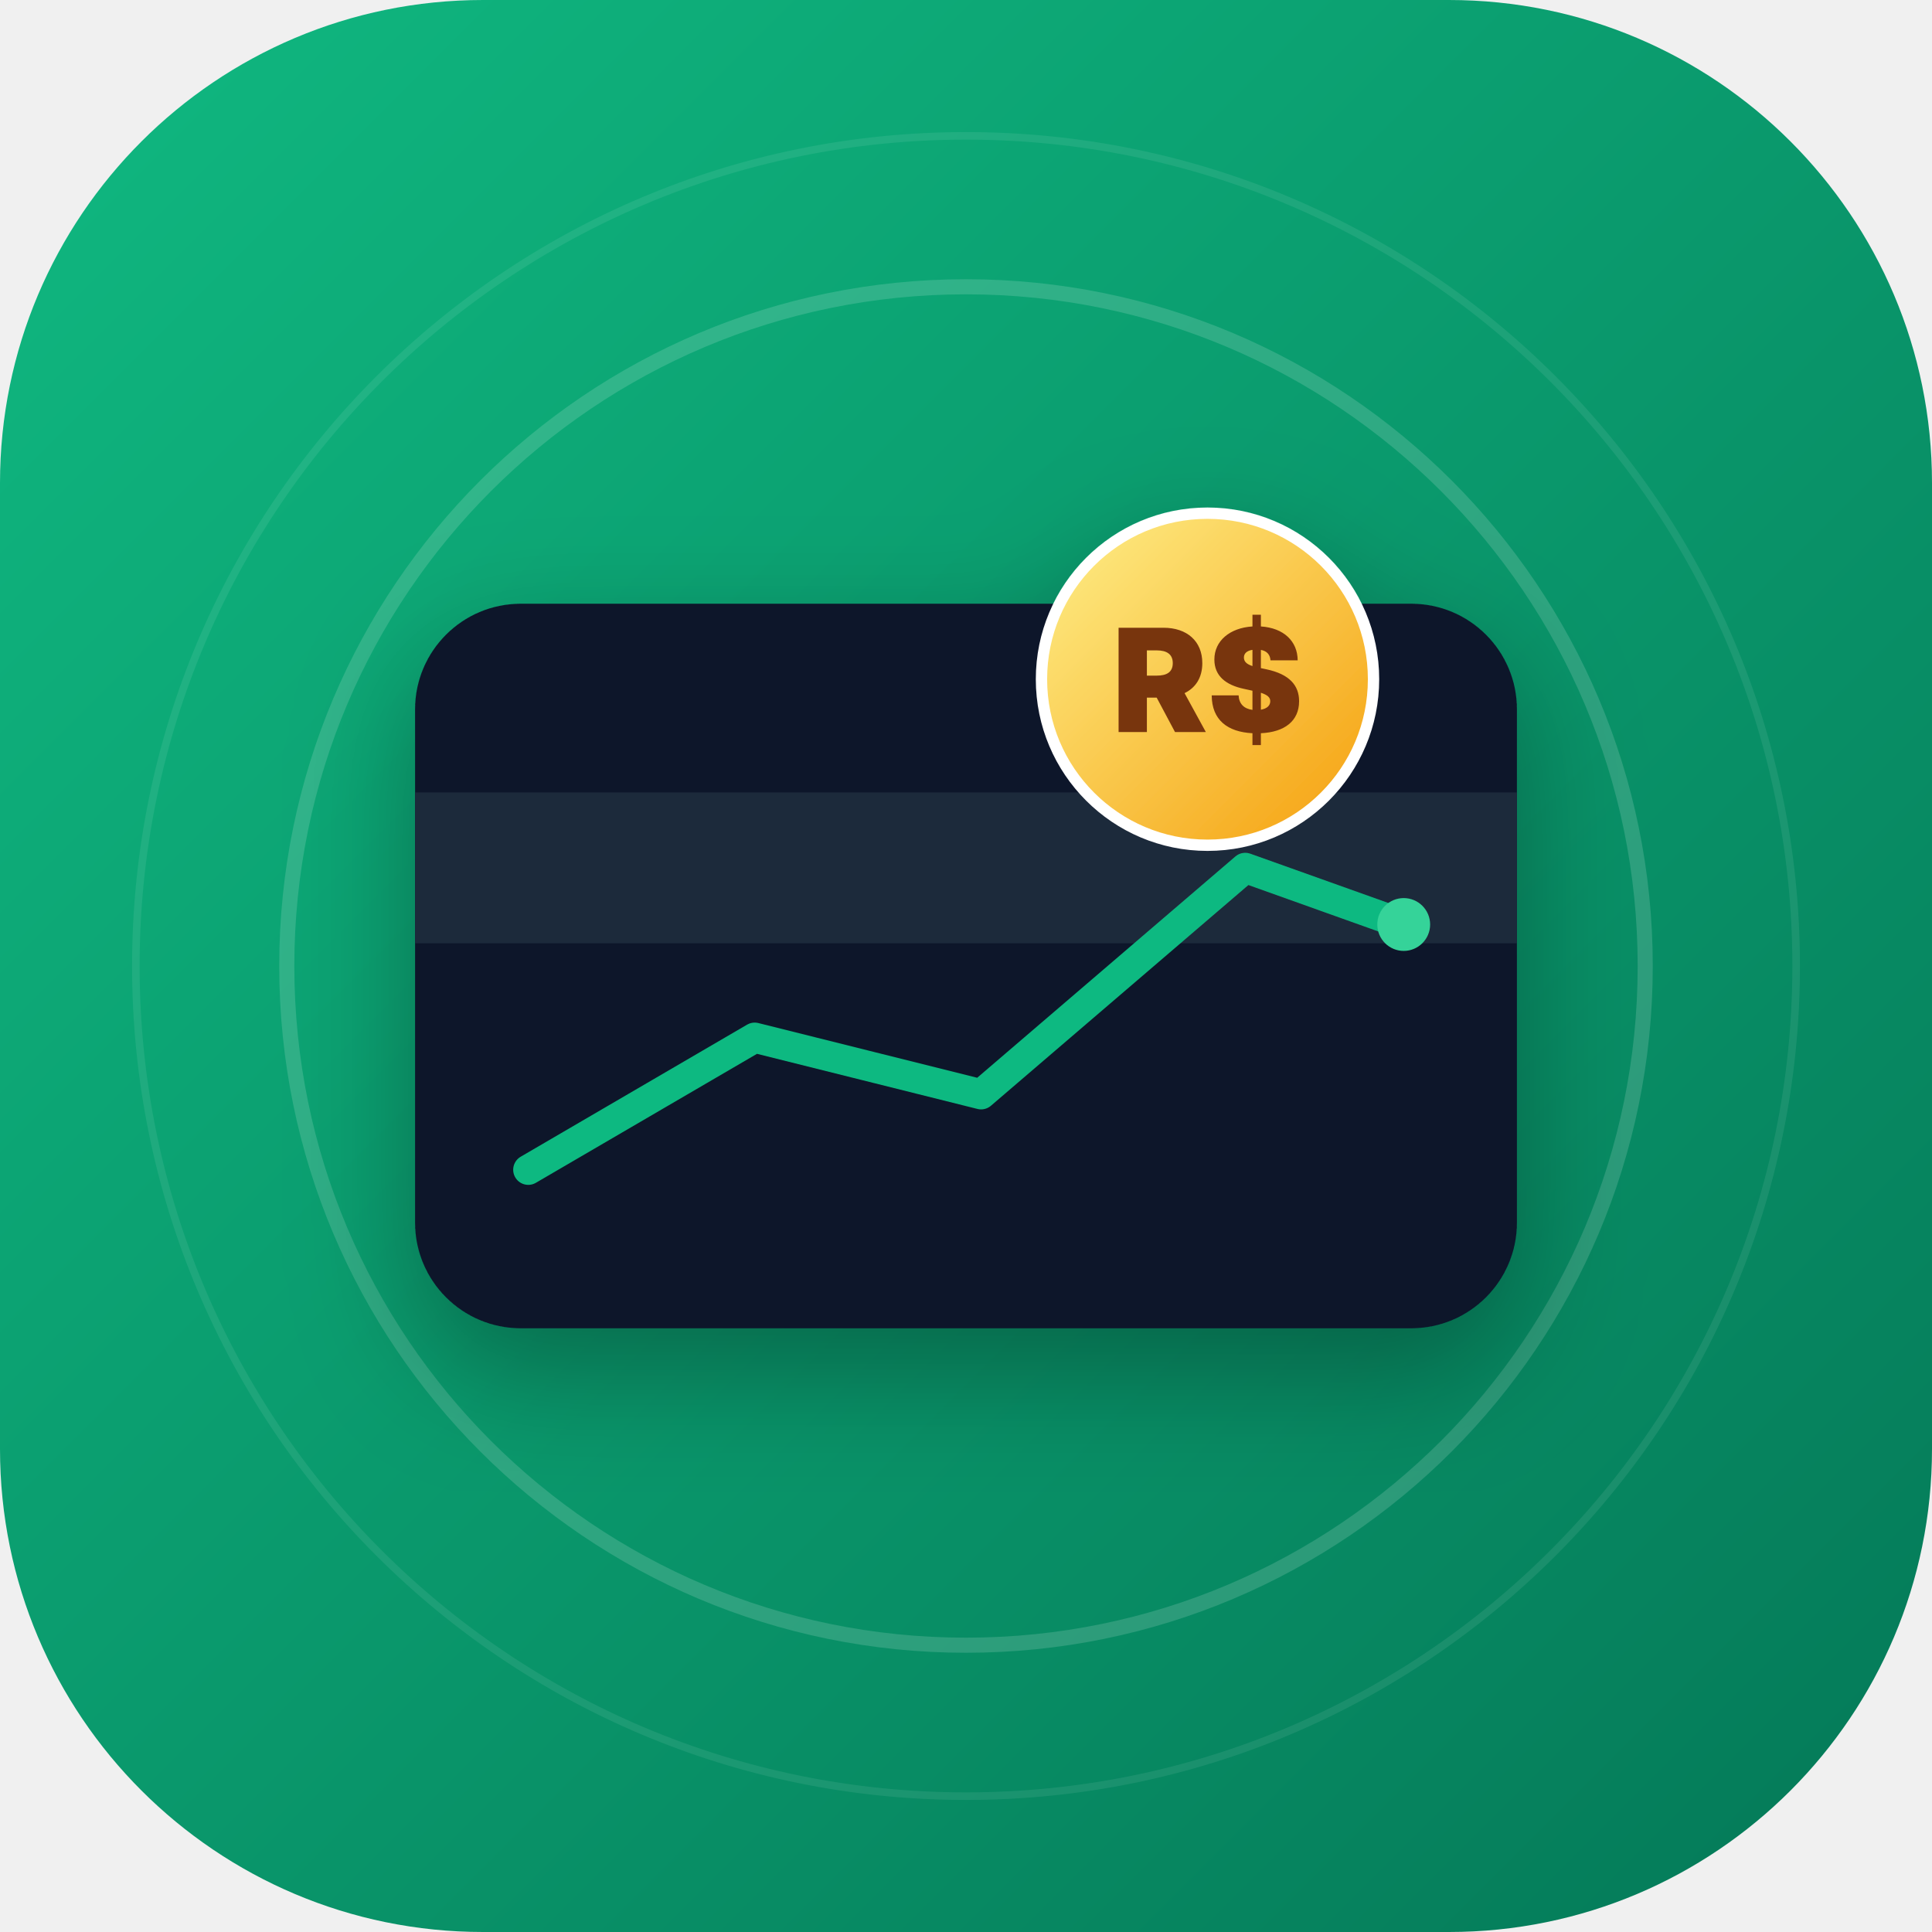
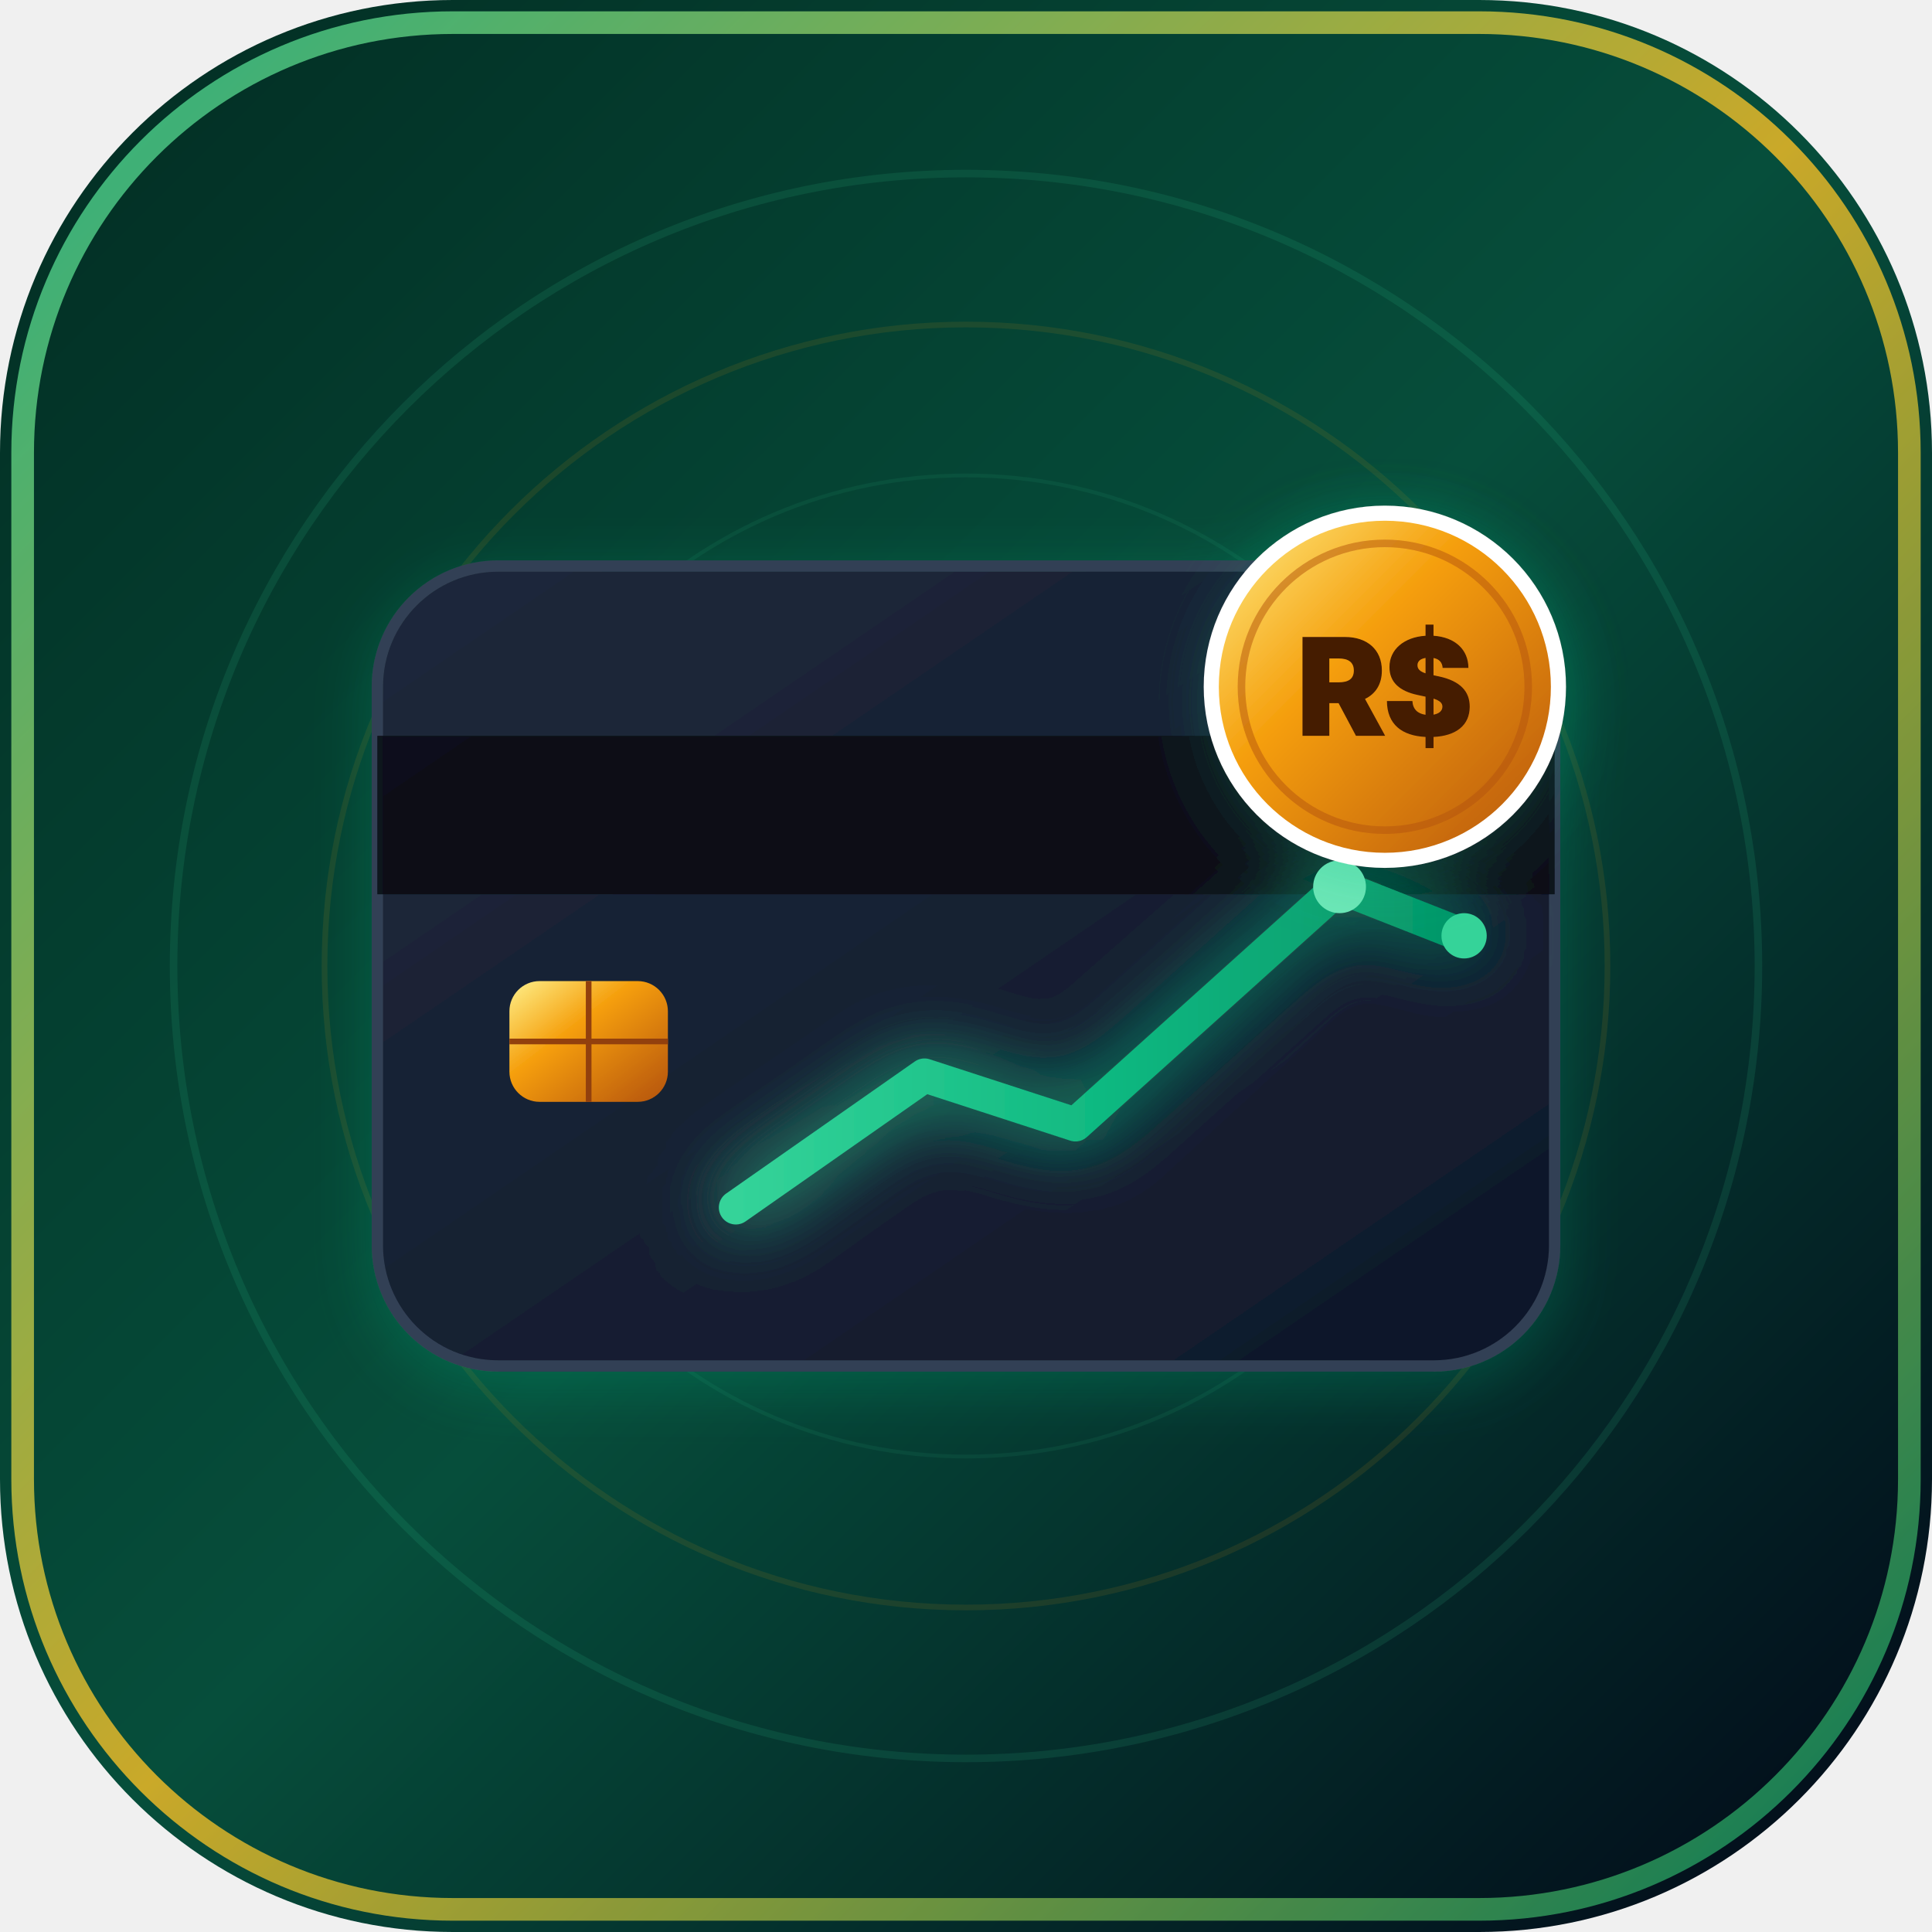
<svg xmlns="http://www.w3.org/2000/svg" viewBox="0 0 512 512" width="512" height="512">
  <defs>
-     <linearGradient id="bg" x1="0%" y1="0%" x2="100%" y2="100%">
-       <stop offset="0%" stop-color="#10b981" />
-       <stop offset="100%" stop-color="#047857" />
+     <linearGradient id="bgGrad" x1="0%" y1="0%" x2="100%" y2="100%">
+       <stop offset="0%" stop-color="#022c22" />
+       <stop offset="50%" stop-color="#064e3b" />
+       <stop offset="100%" stop-color="#020617" />
    </linearGradient>
-     <linearGradient id="coinGrad" x1="0%" y1="0%" x2="100%" y2="100%">
+     <linearGradient id="goldGrad" x1="0%" y1="0%" x2="100%" y2="100%">
      <stop offset="0%" stop-color="#fef08a" />
-       <stop offset="100%" stop-color="#f59e0b" />
+       <stop offset="40%" stop-color="#f59e0b" />
+       <stop offset="100%" stop-color="#b45309" />
    </linearGradient>
-     <filter id="shadow" x="-20%" y="-20%" width="140%" height="140%">
-       <feDropShadow dx="0" dy="12" stdDeviation="16" flood-color="#000000" flood-opacity="0.3" />
+     <linearGradient id="emeraldGlow" x1="0%" y1="0%" x2="100%" y2="0%">
+       <stop offset="0%" stop-color="#34d399" />
+       <stop offset="50%" stop-color="#10b981" />
+       <stop offset="100%" stop-color="#059669" />
+     </linearGradient>
+     <linearGradient id="cardGrad" x1="0%" y1="0%" x2="100%" y2="100%">
+       <stop offset="0%" stop-color="#1e293b" />
+       <stop offset="100%" stop-color="#0f172a" />
+     </linearGradient>
+     <linearGradient id="borderGrad" x1="0%" y1="0%" x2="100%" y2="100%">
+       <stop offset="0%" stop-color="#34d399" />
+       <stop offset="50%" stop-color="#fbbf24" />
+       <stop offset="100%" stop-color="#059669" />
+     </linearGradient>
+     <filter id="hdShadow" x="-20%" y="-20%" width="140%" height="140%">
+       <feDropShadow dx="0" dy="16" stdDeviation="20" flood-color="#000000" flood-opacity="0.6" />
+       <feDropShadow dx="0" dy="4" stdDeviation="8" flood-color="#10b981" flood-opacity="0.25" />
+     </filter>
+     <filter id="glowFilter" x="-30%" y="-30%" width="160%" height="160%">
+       <feGaussianBlur stdDeviation="10" result="blur" />
+       <feComposite in="SourceGraphic" in2="blur" operator="over" />
    </filter>
  </defs>
-   <rect width="512" height="512" rx="128" fill="url(#bg)" />
-   <circle cx="256" cy="256" r="180" fill="none" stroke="#ffffff" stroke-width="4" opacity="0.15" />
-   <circle cx="256" cy="256" r="220" fill="none" stroke="#ffffff" stroke-width="2" opacity="0.08" />
-   <g filter="url(#shadow)">
-     <rect x="110" y="160" width="292" height="192" rx="28" fill="#0f172a" />
-     <rect x="110" y="210" width="292" height="40" fill="#1e293b" />
-     <path d="M 140 310 L 200 275 L 260 290 L 330 230 L 372 245" fill="none" stroke="#10b981" stroke-width="8" stroke-linecap="round" stroke-linejoin="round" />
-     <circle cx="372" cy="245" r="7" fill="#34d399" />
-     <circle cx="320" cy="180" r="44" fill="url(#coinGrad)" stroke="#ffffff" stroke-width="3" />
-     <text x="320" y="194" font-family="system-ui, -apple-system, sans-serif" font-size="38" font-weight="900" fill="#78350f" text-anchor="middle">R$</text>
+   <rect width="512" height="512" rx="120" fill="url(#bgGrad)" />
+   <rect x="6" y="6" width="500" height="500" rx="114" fill="none" stroke="url(#borderGrad)" stroke-width="6" opacity="0.8" />
+   <circle cx="256" cy="256" r="210" fill="none" stroke="#34d399" stroke-width="2" opacity="0.12" />
+   <circle cx="256" cy="256" r="170" fill="none" stroke="#f59e0b" stroke-width="1.5" opacity="0.1" />
+   <circle cx="256" cy="256" r="130" fill="none" stroke="#34d399" stroke-width="1" opacity="0.08" />
+   <g filter="url(#hdShadow)">
+     <rect x="100" y="150" width="312" height="212" rx="32" fill="url(#cardGrad)" stroke="#334155" stroke-width="3" />
+     <rect x="100" y="195" width="312" height="42" fill="#090d16" opacity="0.9" />
+     <rect x="135" y="260" width="42" height="32" rx="8" fill="url(#goldGrad)" />
+     <line x1="156" y1="260" x2="156" y2="292" stroke="#92400e" stroke-width="1.5" />
+     <line x1="135" y1="276" x2="177" y2="276" stroke="#92400e" stroke-width="1.5" />
+     <path d="M 195 320 L 245 285 L 285 298 L 355 235 L 388 248" fill="none" stroke="url(#emeraldGlow)" stroke-width="9" stroke-linecap="round" stroke-linejoin="round" filter="url(#glowFilter)" />
+     <circle cx="355" cy="235" r="7" fill="#6ee7b7" />
+     <circle cx="388" cy="248" r="6" fill="#34d399" />
+     <g transform="translate(325, 140)">
+       <circle cx="42" cy="42" r="46" fill="url(#goldGrad)" stroke="#ffffff" stroke-width="4" filter="url(#hdShadow)" />
+       <circle cx="42" cy="42" r="38" fill="none" stroke="#b45309" stroke-width="2" opacity="0.5" />
+       <text x="42" y="55" font-family="'Inter', system-ui, -apple-system, sans-serif" font-size="36" font-weight="900" fill="#451a03" text-anchor="middle" letter-spacing="-1">R$</text>
+     </g>
  </g>
</svg>
